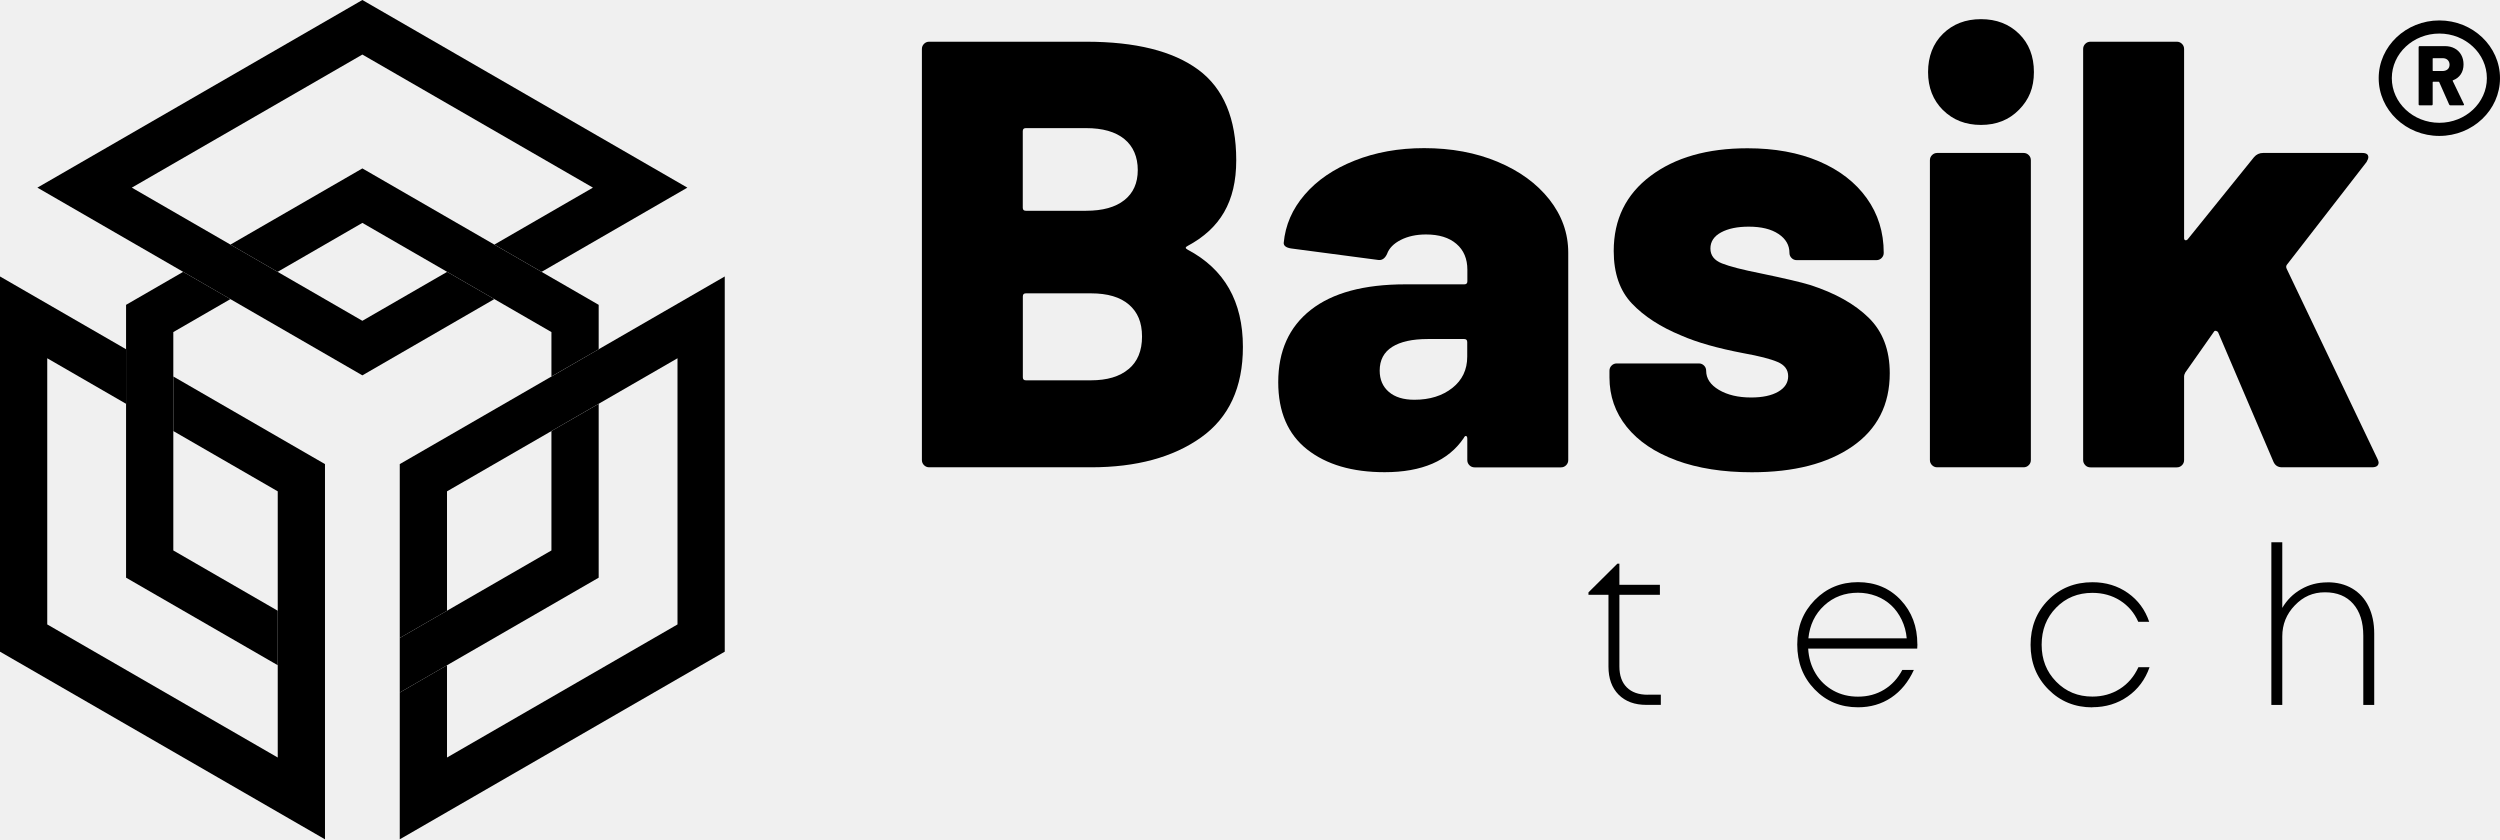
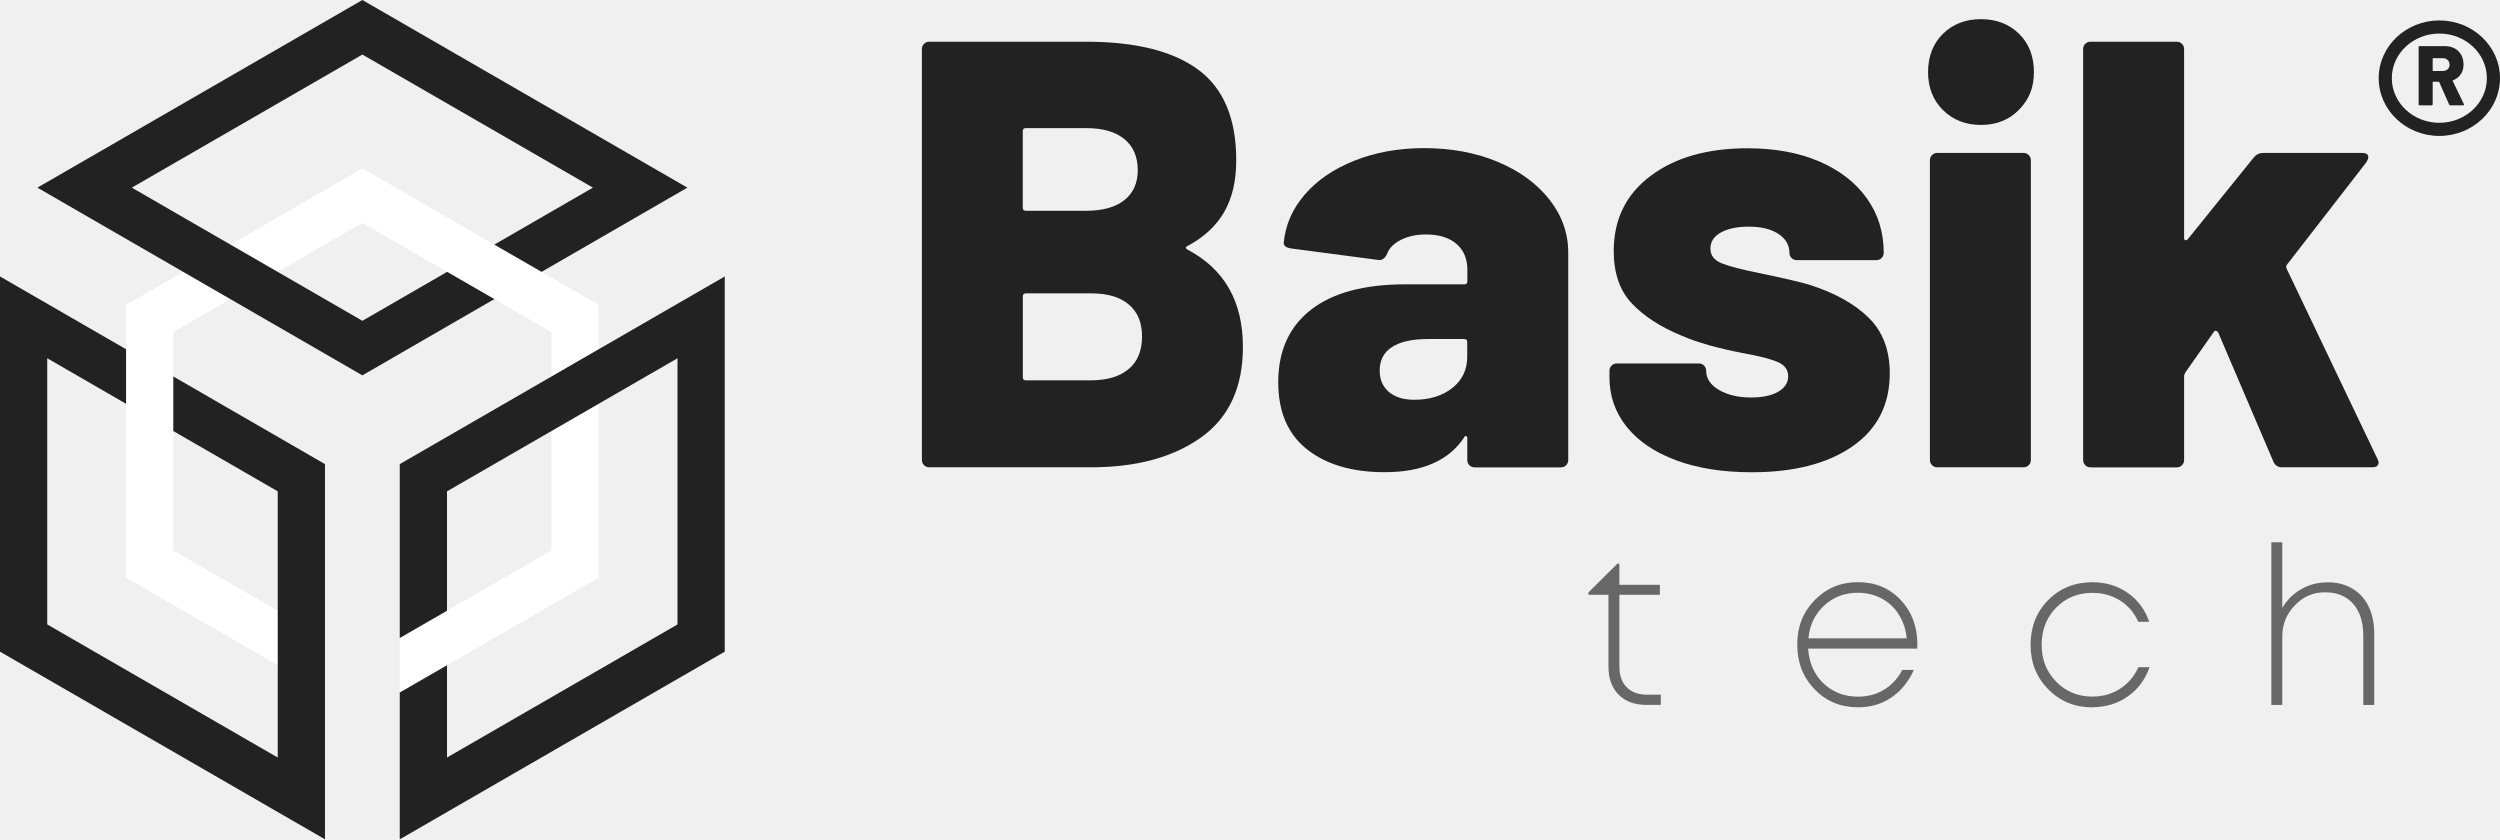
<svg xmlns="http://www.w3.org/2000/svg" id="Capa_2" data-name="Capa 2" viewBox="0 0 352.4 118.31">
  <defs>
-     
+     <style>
+       .cls-1 {
+         fill: #fff;
+       }
+ 
+       .cls-2 {
+         fill: #676767;
+       }
+ 
+       .cls-3 {
+         fill: #222;
+       }
+     </style>
  </defs>
  <g id="Capa_1-2" data-name="Capa 1">
    <g>
      <g>
        <g>
          <polygon class="cls-1" points="24.43 77.59 24.43 46.81 32.48 42.16 25.82 38.32 17.77 42.97 17.77 81.43 39.15 93.77 39.15 86.09 24.43 77.59" />
          <polygon class="cls-1" points="77.73 60.76 77.73 77.59 56.35 89.93 56.35 97.62 84.39 81.43 84.39 56.92 77.73 60.76" />
          <polygon class="cls-1" points="51.08 23.74 32.48 34.48 39.13 38.32 51.08 31.42 77.73 46.81 77.73 53.07 84.39 49.23 84.39 42.97 51.08 23.74" />
        </g>
        <g>
          <polygon class="cls-3" points="24.43 60.76 39.15 69.26 39.15 106.78 6.66 88.02 6.66 50.5 17.77 56.92 17.77 49.23 0 38.97 0 91.86 45.81 118.31 45.81 65.42 24.43 53.07 24.43 60.76" />
          <polygon class="cls-3" points="56.35 65.42 56.35 89.93 63.01 86.09 63.01 69.26 95.5 50.5 95.5 88.02 63.01 106.78 63.01 93.77 56.35 97.62 56.35 118.31 102.16 91.86 102.16 38.97 56.35 65.42" />
          <polygon class="cls-3" points="63.03 38.32 51.08 45.22 18.58 26.45 51.08 7.69 83.58 26.45 69.68 34.48 76.34 38.32 96.89 26.45 51.08 0 5.27 26.45 51.08 52.91 69.68 42.16 63.03 38.32" />
        </g>
      </g>
      <path class="cls-2" d="M232.26,97.92h1.85v1.44h-2.04c-1.65,0-2.95-.48-3.91-1.44-.95-.96-1.43-2.28-1.43-3.95v-10.13h-2.82v-.34l4.08-4.05h.28v2.98h5.71v1.41h-5.71v10.1c0,1.28.35,2.26,1.04,2.95.69.69,1.67,1.04,2.95,1.04" />
      <path class="cls-2" d="M270.28,90.83c0,.15-.01.35-.03.6h-15.37c.08,1.32.43,2.49,1.05,3.51.62,1.03,1.45,1.82,2.49,2.4,1.04.58,2.21.86,3.48.86,1.38,0,2.61-.33,3.69-.99,1.08-.66,1.93-1.58,2.56-2.78h1.63c-.77,1.69-1.84,3-3.2,3.91-1.36.91-2.92,1.36-4.67,1.36-2.45,0-4.49-.84-6.12-2.53-1.63-1.68-2.45-3.79-2.45-6.32s.82-4.57,2.46-6.26c1.64-1.68,3.68-2.53,6.1-2.53s4.45.84,6.02,2.51c1.57,1.67,2.35,3.75,2.35,6.24M261.91,83.55c-1.88,0-3.47.6-4.77,1.8s-2.04,2.74-2.23,4.63h13.86c-.08-.94-.32-1.81-.71-2.62-.39-.8-.88-1.49-1.49-2.05-.61-.56-1.31-1-2.12-1.3-.8-.3-1.66-.46-2.56-.46" />
      <path class="cls-2" d="M294.95,99.71c-2.47,0-4.54-.84-6.21-2.53-1.67-1.68-2.51-3.78-2.51-6.29s.83-4.63,2.49-6.31c1.66-1.67,3.74-2.51,6.23-2.51,1.9,0,3.57.51,5,1.52,1.43,1.01,2.43,2.37,3,4.06h-1.54c-.56-1.28-1.42-2.27-2.56-3-1.14-.72-2.44-1.08-3.91-1.08-2.05,0-3.75.7-5.11,2.09-1.36,1.39-2.04,3.13-2.04,5.22s.68,3.81,2.05,5.21c1.37,1.4,3.07,2.1,5.1,2.1,1.44,0,2.73-.36,3.87-1.08,1.14-.72,2.01-1.74,2.62-3.06h1.57c-.61,1.74-1.63,3.11-3.07,4.12s-3.11,1.52-4.99,1.52" />
      <path class="cls-2" d="M328.08,82.08c1.34,0,2.5.29,3.5.88.99.59,1.76,1.42,2.29,2.51.53,1.09.8,2.36.8,3.83v10.07h-1.54v-9.76c0-1.92-.48-3.42-1.43-4.5-.95-1.08-2.27-1.62-3.97-1.62s-3.07.61-4.25,1.84c-1.18,1.22-1.77,2.68-1.77,4.38v9.66h-1.54v-22.93h1.54v9.25c.65-1.11,1.53-1.99,2.65-2.63,1.12-.65,2.36-.97,3.72-.97" />
      <g>
        <path class="cls-3" d="M167.4,35.19c5.2,2.74,7.8,7.31,7.8,13.71,0,5.71-1.97,9.97-5.91,12.77-3.94,2.8-9.11,4.2-15.51,4.2h-22.8c-.29,0-.53-.1-.73-.3-.2-.2-.3-.44-.3-.73V6.91c0-.29.1-.53.3-.73.2-.2.44-.3.73-.3h22.11c6.97,0,12.24,1.31,15.81,3.94,3.57,2.63,5.36,6.89,5.36,12.77s-2.29,9.63-6.86,12.08c-.34.17-.34.34,0,.51M144.17,18.48v10.8c0,.29.14.43.43.43h8.49c2.34,0,4.14-.5,5.4-1.5,1.26-1,1.89-2.41,1.89-4.24s-.63-3.34-1.89-4.37c-1.26-1.03-3.06-1.54-5.4-1.54h-8.49c-.29,0-.43.14-.43.43M159.09,52.03c1.26-1.06,1.89-2.58,1.89-4.59s-.62-3.44-1.84-4.5c-1.23-1.06-3.01-1.59-5.36-1.59h-9.17c-.29,0-.43.14-.43.43v11.4c0,.29.14.43.43.43h9.17c2.28,0,4.06-.53,5.31-1.59" />
        <path class="cls-3" d="M211.11,22.81c3.09,1.29,5.51,3.06,7.29,5.31,1.77,2.26,2.66,4.76,2.66,7.5v29.23c0,.29-.1.53-.3.73-.2.2-.44.3-.73.3h-12.17c-.29,0-.53-.1-.73-.3-.2-.2-.3-.44-.3-.73v-3c0-.23-.06-.36-.17-.39-.12-.03-.23.07-.34.3-2.17,3.2-5.89,4.8-11.14,4.8-4.57,0-8.21-1.07-10.93-3.21-2.71-2.14-4.07-5.3-4.07-9.47,0-4.4,1.53-7.8,4.59-10.2,3.06-2.4,7.5-3.6,13.33-3.6h8.31c.29,0,.43-.14.43-.43v-1.63c0-1.54-.51-2.76-1.54-3.64-1.03-.89-2.46-1.33-4.29-1.33-1.37,0-2.56.26-3.56.77-1,.51-1.64,1.17-1.93,1.97-.29.63-.69.91-1.2.86l-12.34-1.63c-.69-.11-1.03-.37-1.03-.77.23-2.51,1.21-4.78,2.96-6.81,1.74-2.03,4.08-3.63,7.03-4.8,2.94-1.17,6.21-1.76,9.81-1.76,3.83,0,7.28.64,10.37,1.93M204.72,54.69c1.4-1.11,2.1-2.58,2.1-4.41v-2.06c0-.29-.14-.43-.43-.43h-5.14c-2.17,0-3.84.37-5.01,1.11-1.17.74-1.76,1.86-1.76,3.34,0,1.26.43,2.26,1.29,3,.86.74,2.06,1.11,3.6,1.11,2.17,0,3.96-.56,5.36-1.67" />
        <path class="cls-3" d="M236.3,64.89c-3.03-1.11-5.36-2.69-6.99-4.71-1.63-2.03-2.44-4.36-2.44-6.98v-.94c0-.29.1-.53.3-.73.2-.2.44-.3.73-.3h11.57c.29,0,.53.1.73.3.2.2.3.44.3.73,0,1.09.6,1.99,1.8,2.7,1.2.71,2.71,1.07,4.54,1.07,1.6,0,2.87-.27,3.81-.81.94-.54,1.41-1.27,1.41-2.19s-.5-1.59-1.5-2.01c-1-.43-2.61-.84-4.84-1.24-3.6-.69-6.51-1.51-8.74-2.49-2.91-1.2-5.23-2.7-6.94-4.5-1.71-1.8-2.57-4.27-2.57-7.41,0-4.46,1.73-7.98,5.19-10.58,3.46-2.6,8.01-3.9,13.67-3.9,3.83,0,7.18.61,10.07,1.84,2.88,1.23,5.13,2.96,6.73,5.19,1.6,2.23,2.4,4.8,2.4,7.71,0,.29-.1.53-.3.73-.2.2-.44.3-.73.3h-11.23c-.29,0-.53-.1-.73-.3-.2-.2-.3-.44-.3-.73,0-1.08-.51-1.97-1.54-2.66-1.03-.69-2.43-1.03-4.2-1.03-1.6,0-2.9.27-3.9.81-1,.54-1.5,1.3-1.5,2.27s.54,1.67,1.63,2.1c1.08.43,2.91.9,5.48,1.41,3.31.69,5.63,1.23,6.94,1.63,3.54,1.14,6.3,2.69,8.27,4.63,1.97,1.94,2.96,4.54,2.96,7.8,0,4.46-1.76,7.9-5.27,10.33-3.51,2.43-8.24,3.64-14.18,3.64-4.06,0-7.6-.56-10.63-1.67" />
        <path class="cls-3" d="M273.88,15.52c-1.4-1.4-2.1-3.18-2.1-5.36s.7-4.03,2.1-5.4c1.4-1.37,3.18-2.06,5.36-2.06s3.96.69,5.36,2.06c1.4,1.37,2.1,3.17,2.1,5.4s-.7,3.89-2.1,5.31c-1.4,1.43-3.19,2.14-5.36,2.14s-3.96-.7-5.36-2.1M272.34,65.57c-.2-.2-.3-.44-.3-.73V22.59c0-.29.1-.53.3-.73s.44-.3.73-.3h12.17c.29,0,.53.1.73.3.2.2.3.44.3.73v42.25c0,.29-.1.53-.3.73s-.44.3-.73.3h-12.17c-.29,0-.53-.1-.73-.3" />
        <path class="cls-3" d="M293.94,65.57c-.2-.2-.3-.44-.3-.73V6.91c0-.29.1-.53.3-.73.2-.2.44-.3.73-.3h12.17c.29,0,.53.1.73.3.2.2.3.44.3.73v26.65c0,.17.06.27.17.3.11.03.23-.01.34-.13l9.34-11.57c.34-.4.77-.6,1.29-.6h13.97c.57,0,.86.2.86.6,0,.17-.09.4-.26.69l-11.23,14.48c-.12.17-.12.37,0,.6l12.77,26.74c.11.23.17.4.17.51,0,.46-.31.69-.94.69h-12.68c-.57,0-.97-.26-1.2-.77l-7.8-18.25c-.06-.11-.16-.18-.3-.21-.14-.03-.24.01-.3.13l-4.03,5.74c-.12.23-.17.4-.17.51v11.83c0,.29-.1.53-.3.73s-.44.3-.73.3h-12.17c-.29,0-.53-.1-.73-.3" />
        <path class="cls-3" d="M345.24,14.75l-1.41-3.18s-.04-.05-.07-.05h-.79s-.06.02-.06.06v3.13s-.01.07-.04.1c-.03.03-.06.04-.1.04h-1.7s-.07-.01-.1-.04c-.03-.03-.04-.06-.04-.1V6.64s.01-.07.04-.1c.03-.03.06-.04.1-.04h3.55c.53,0,.99.11,1.38.32.4.21.71.52.93.91.22.39.33.85.33,1.36s-.13,1-.39,1.38c-.26.39-.63.67-1.1.85-.04.02-.05.04-.04.08l1.58,3.28s.02.06.02.07c0,.06-.04.1-.13.1h-1.79c-.08,0-.14-.04-.17-.11M342.91,8.25v1.7s.02.06.06.06h1.33c.29,0,.53-.08.72-.24.18-.16.27-.38.27-.65s-.09-.5-.27-.67c-.18-.17-.42-.25-.72-.25h-1.33s-.06.02-.06.06" />
        <path class="cls-3" d="M343.85,19.16c-4.72,0-8.55-3.65-8.55-8.14s3.84-8.14,8.55-8.14,8.55,3.65,8.55,8.14-3.84,8.14-8.55,8.14M343.85,4.73c-3.69,0-6.7,2.82-6.7,6.29s3.01,6.29,6.7,6.29,6.7-2.82,6.7-6.29-3.01-6.29-6.7-6.29" />
      </g>
    </g>
  </g>
</svg>
